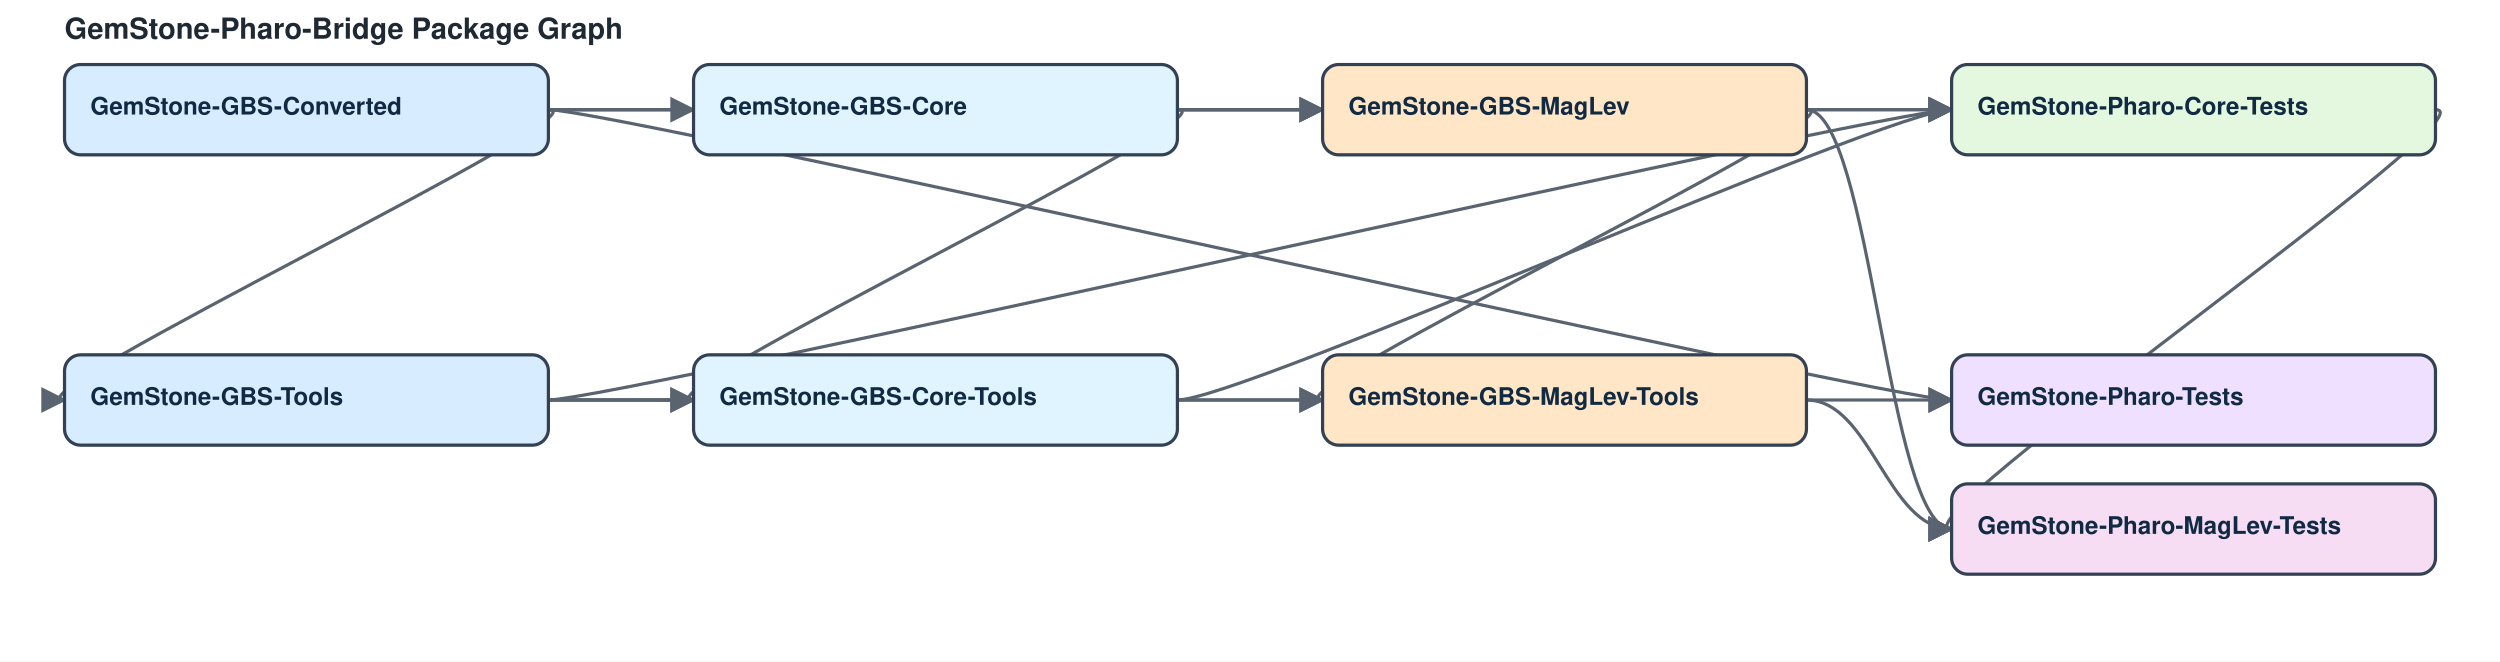
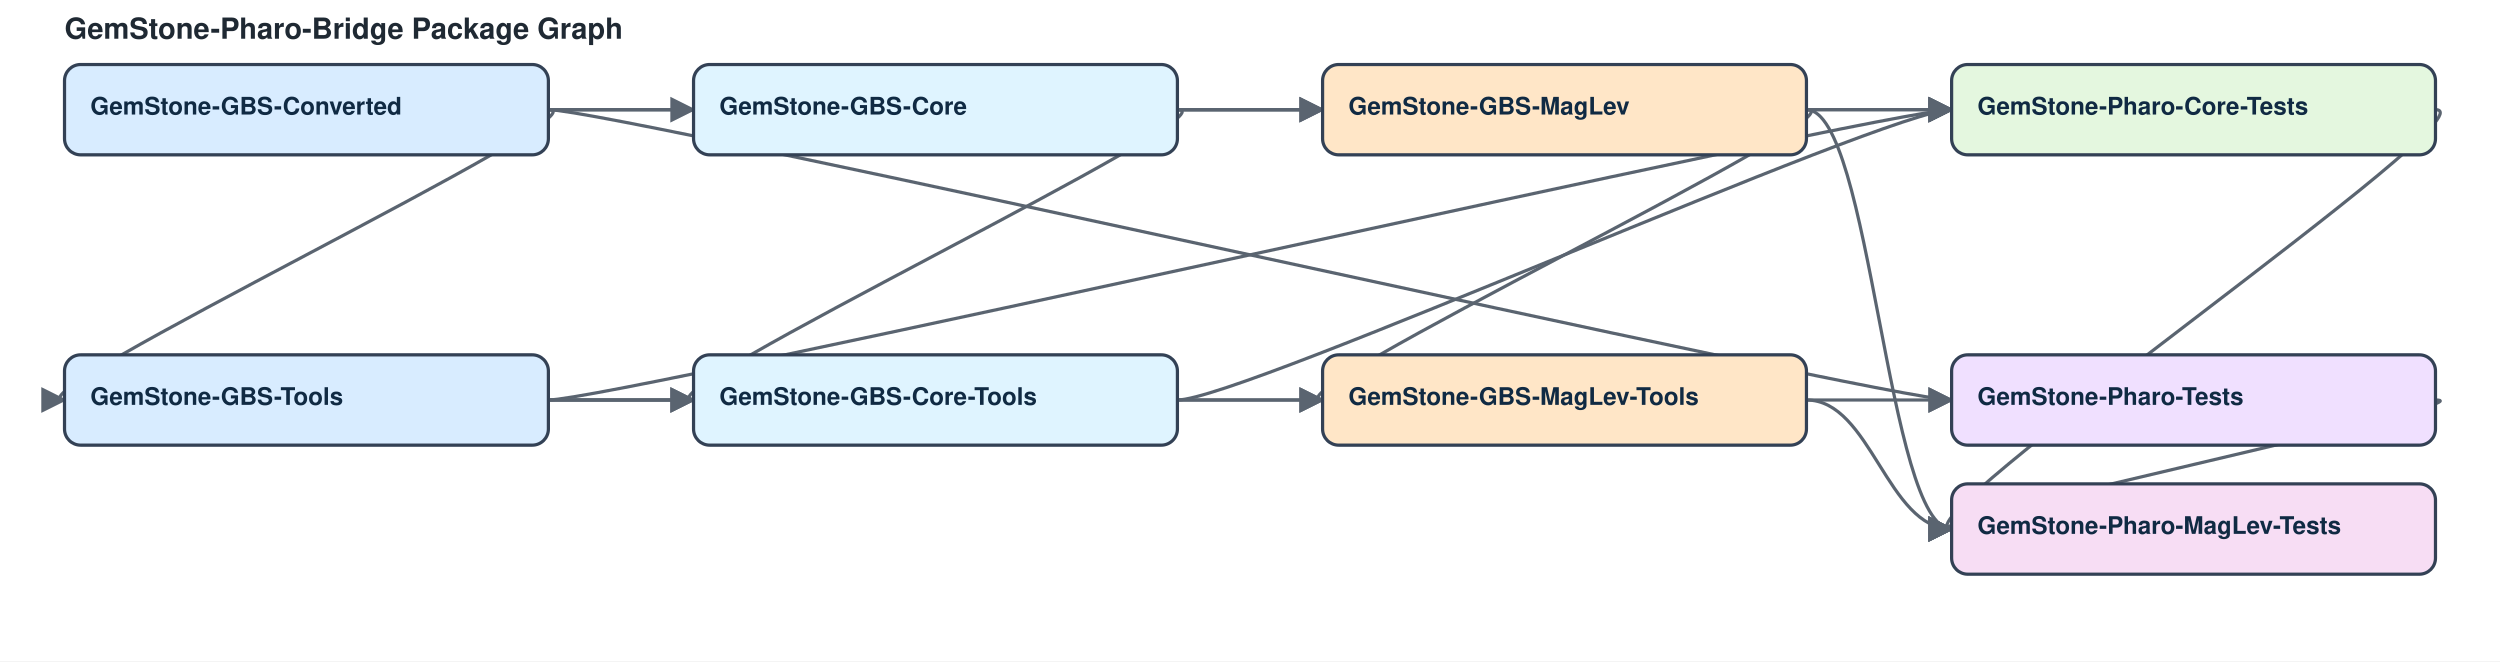
<svg xmlns="http://www.w3.org/2000/svg" width="1550" height="410" viewBox="0 0 1550 410">
  <defs>
    <marker id="arrow" viewBox="0 0 10 10" refX="9" refY="5" markerWidth="8" markerHeight="8" orient="auto-start-reverse">
      <path d="M 0 0 L 10 5 L 0 10 z" fill="#5a6470" />
    </marker>
  </defs>
  <rect width="1550" height="410" fill="#ffffff" />
  <text x="40" y="24" font-family="Helvetica, Arial, sans-serif" font-size="18" font-weight="700" fill="#1f2933">GemStone-Pharo-Bridge Package Graph</text>
  <path d="M 340 68 C 380 68, 390 68, 430 68" fill="none" stroke="#5a6470" stroke-width="2" marker-end="url(#arrow)" />
  <path d="M 340 68 C 380 68, 0 248, 40 248" fill="none" stroke="#5a6470" stroke-width="2" marker-end="url(#arrow)" />
  <path d="M 730 68 C 770 68, 390 248, 430 248" fill="none" stroke="#5a6470" stroke-width="2" marker-end="url(#arrow)" />
  <path d="M 340 248 C 380 248, 390 248, 430 248" fill="none" stroke="#5a6470" stroke-width="2" marker-end="url(#arrow)" />
  <path d="M 340 68 C 380 68, 780 68, 820 68" fill="none" stroke="#5a6470" stroke-width="2" marker-end="url(#arrow)" />
  <path d="M 730 68 C 770 68, 780 68, 820 68" fill="none" stroke="#5a6470" stroke-width="2" marker-end="url(#arrow)" />
  <path d="M 340 248 C 380 248, 780 248, 820 248" fill="none" stroke="#5a6470" stroke-width="2" marker-end="url(#arrow)" />
  <path d="M 1120 68 C 1160 68, 780 248, 820 248" fill="none" stroke="#5a6470" stroke-width="2" marker-end="url(#arrow)" />
  <path d="M 340 68 C 380 68, 1170 68, 1210 68" fill="none" stroke="#5a6470" stroke-width="2" marker-end="url(#arrow)" />
  <path d="M 730 68 C 770 68, 1170 68, 1210 68" fill="none" stroke="#5a6470" stroke-width="2" marker-end="url(#arrow)" />
  <path d="M 340 248 C 380 248, 1170 68, 1210 68" fill="none" stroke="#5a6470" stroke-width="2" marker-end="url(#arrow)" />
  <path d="M 730 248 C 770 248, 1170 68, 1210 68" fill="none" stroke="#5a6470" stroke-width="2" marker-end="url(#arrow)" />
+   <path d="M 1510 248 C 1550 248, 1170 328, 1210 328" fill="none" stroke="#5a6470" stroke-width="2" marker-end="url(#arrow)" />
  <path d="M 1510 68 C 1550 68, 1170 328, 1210 328" fill="none" stroke="#5a6470" stroke-width="2" marker-end="url(#arrow)" />
  <path d="M 1120 68 C 1160 68, 1170 328, 1210 328" fill="none" stroke="#5a6470" stroke-width="2" marker-end="url(#arrow)" />
  <path d="M 1120 248 C 1160 248, 1170 328, 1210 328" fill="none" stroke="#5a6470" stroke-width="2" marker-end="url(#arrow)" />
  <path d="M 340 68 C 380 68, 1170 248, 1210 248" fill="none" stroke="#5a6470" stroke-width="2" marker-end="url(#arrow)" />
  <path d="M 340 248 C 380 248, 1170 248, 1210 248" fill="none" stroke="#5a6470" stroke-width="2" marker-end="url(#arrow)" />
  <rect x="40" y="40" width="300" height="56" rx="10" ry="10" fill="#d8ecff" stroke="#334155" stroke-width="2" />
  <text x="56" y="71" font-family="Helvetica, Arial, sans-serif" font-size="15" font-weight="600" fill="#102a43">GemStone-GBS-Converted</text>
  <rect x="430" y="40" width="300" height="56" rx="10" ry="10" fill="#dff4ff" stroke="#334155" stroke-width="2" />
  <text x="446" y="71" font-family="Helvetica, Arial, sans-serif" font-size="15" font-weight="600" fill="#102a43">GemStone-GBS-Core</text>
  <rect x="40" y="220" width="300" height="56" rx="10" ry="10" fill="#d8ecff" stroke="#334155" stroke-width="2" />
  <text x="56" y="251" font-family="Helvetica, Arial, sans-serif" font-size="15" font-weight="600" fill="#102a43">GemStone-GBS-Tools</text>
  <rect x="430" y="220" width="300" height="56" rx="10" ry="10" fill="#dff4ff" stroke="#334155" stroke-width="2" />
  <text x="446" y="251" font-family="Helvetica, Arial, sans-serif" font-size="15" font-weight="600" fill="#102a43">GemStone-GBS-Core-Tools</text>
  <rect x="820" y="40" width="300" height="56" rx="10" ry="10" fill="#ffe6c7" stroke="#334155" stroke-width="2" />
  <text x="836" y="71" font-family="Helvetica, Arial, sans-serif" font-size="15" font-weight="600" fill="#102a43">GemStone-GBS-MagLev</text>
  <rect x="820" y="220" width="300" height="56" rx="10" ry="10" fill="#ffe6c7" stroke="#334155" stroke-width="2" />
  <text x="836" y="251" font-family="Helvetica, Arial, sans-serif" font-size="15" font-weight="600" fill="#102a43">GemStone-GBS-MagLev-Tools</text>
  <rect x="1210" y="40" width="300" height="56" rx="10" ry="10" fill="#e4f7df" stroke="#334155" stroke-width="2" />
  <text x="1226" y="71" font-family="Helvetica, Arial, sans-serif" font-size="15" font-weight="600" fill="#102a43">GemStone-Pharo-Core-Tests</text>
  <rect x="1210" y="300" width="300" height="56" rx="10" ry="10" fill="#f7ddf4" stroke="#334155" stroke-width="2" />
  <text x="1226" y="331" font-family="Helvetica, Arial, sans-serif" font-size="15" font-weight="600" fill="#102a43">GemStone-Pharo-MagLev-Tests</text>
  <rect x="1210" y="220" width="300" height="56" rx="10" ry="10" fill="#f0e0ff" stroke="#334155" stroke-width="2" />
  <text x="1226" y="251" font-family="Helvetica, Arial, sans-serif" font-size="15" font-weight="600" fill="#102a43">GemStone-Pharo-Tests</text>
</svg>
